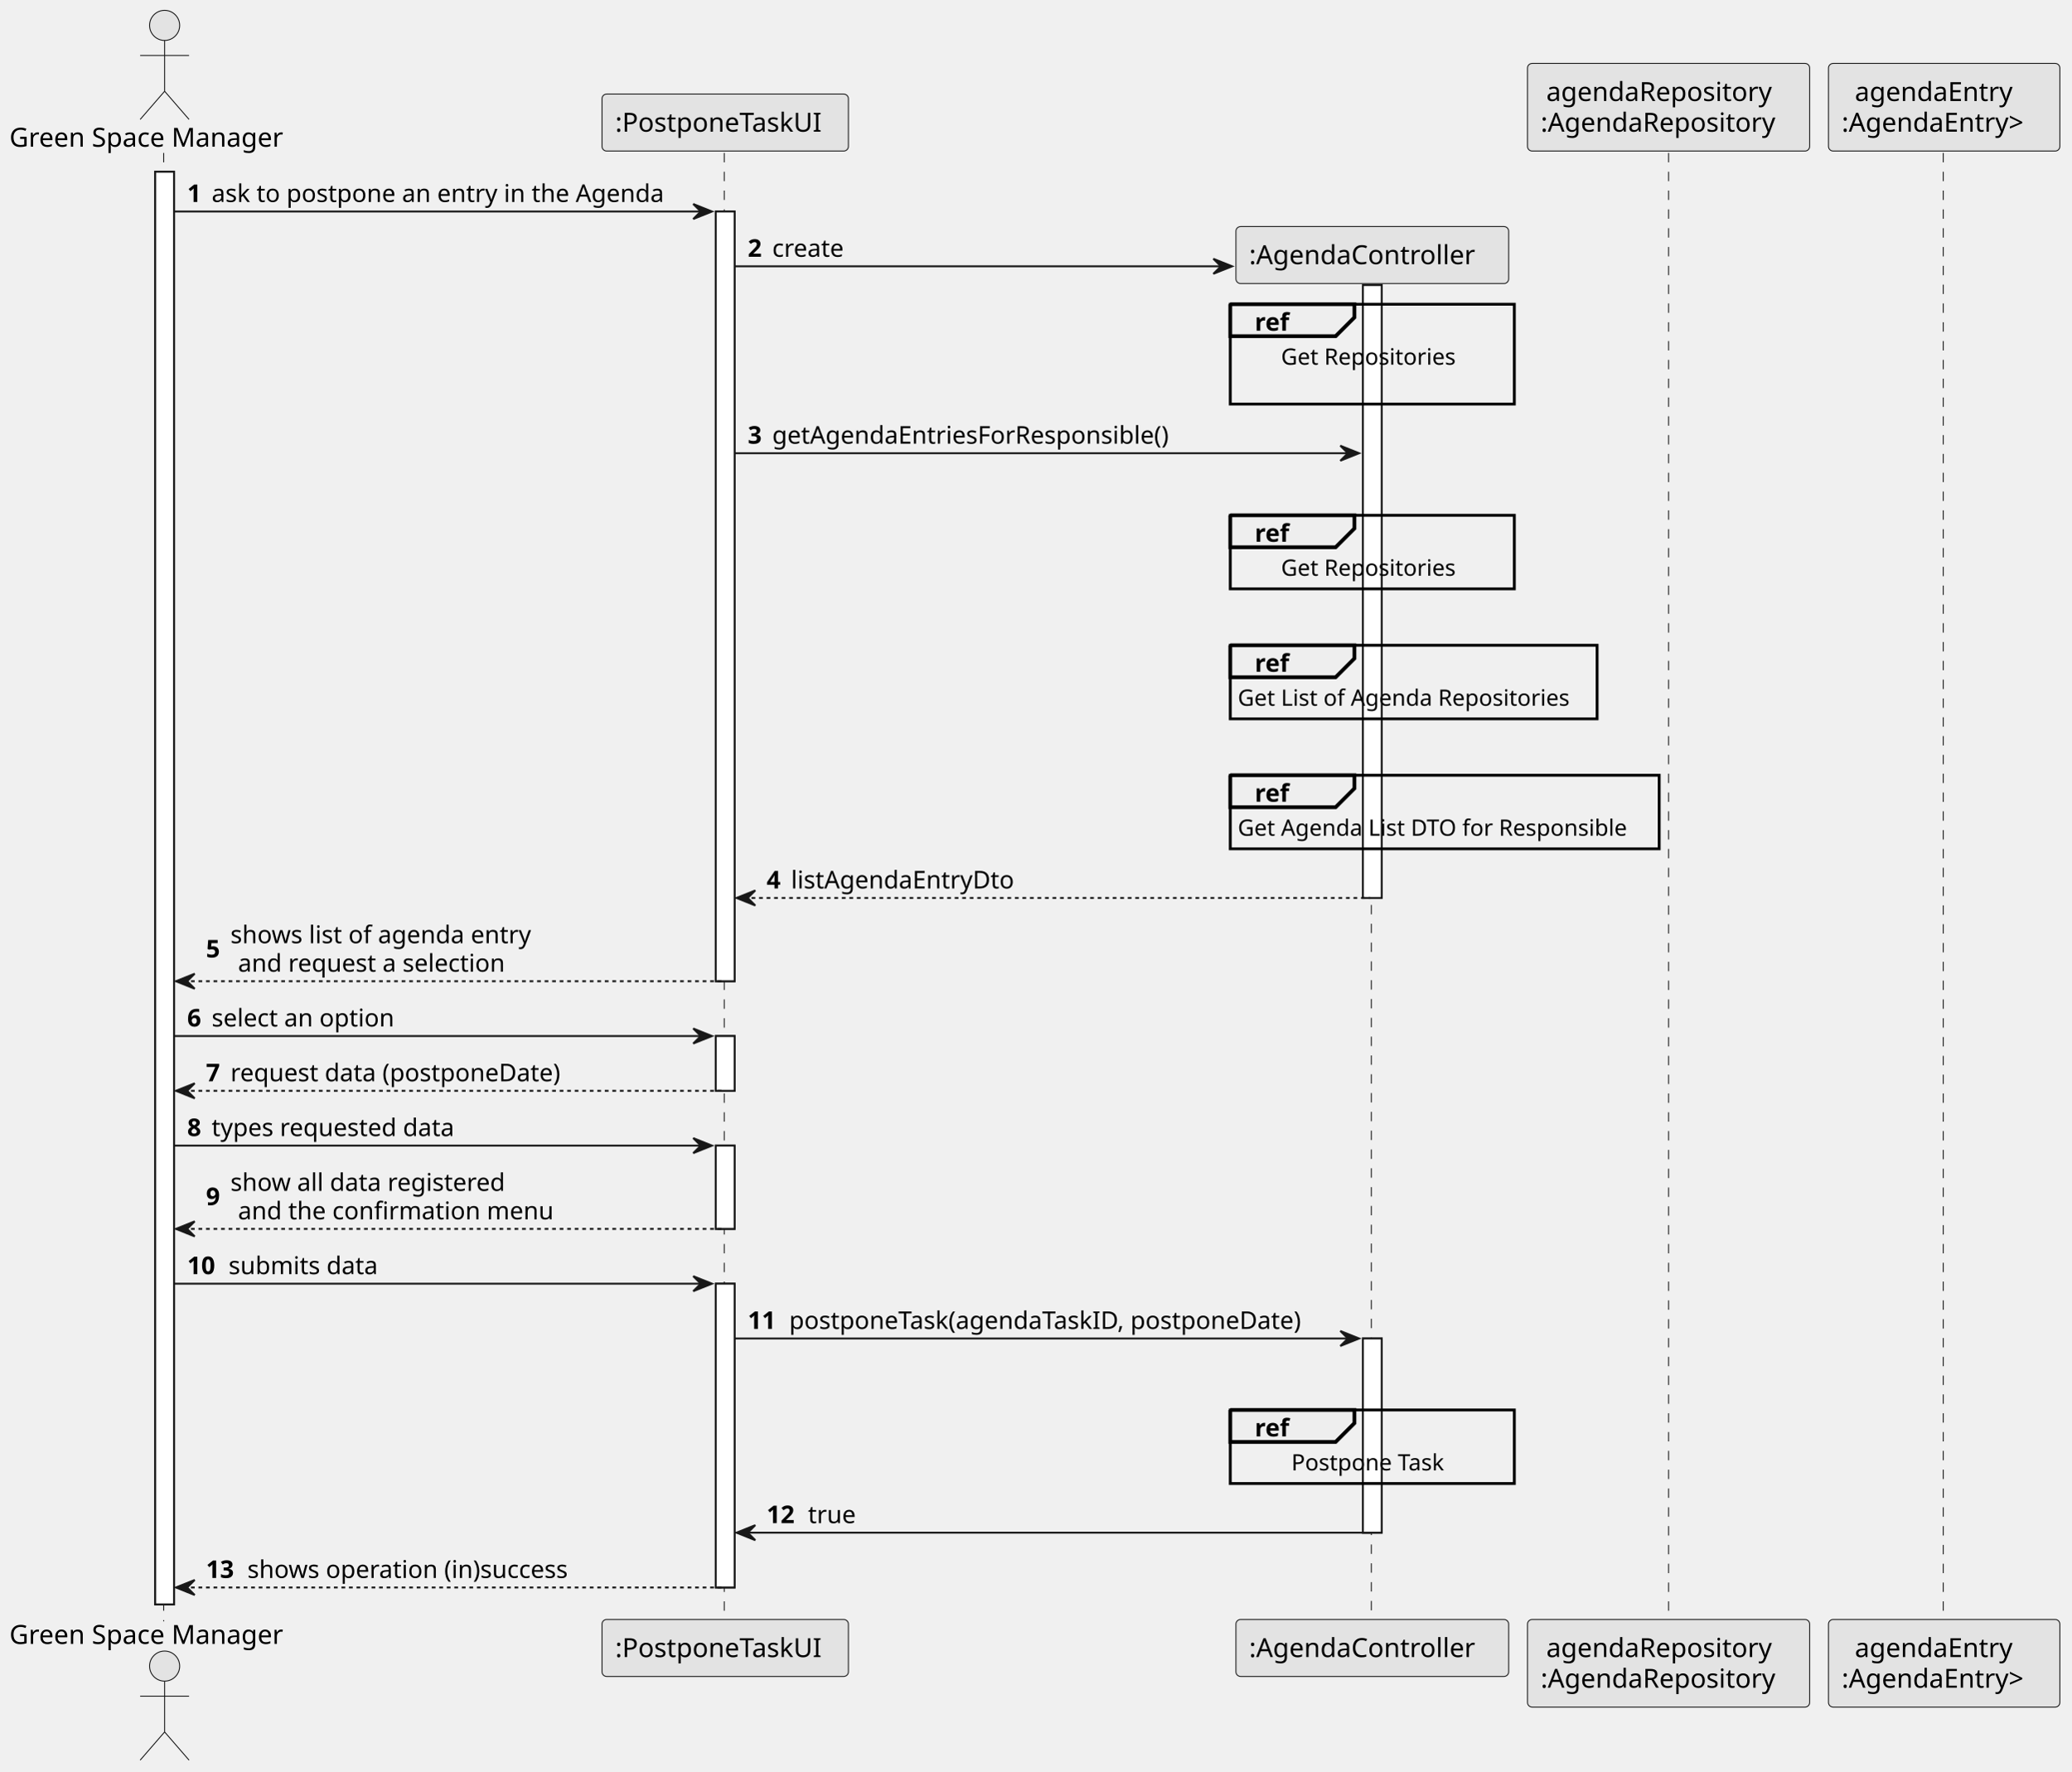
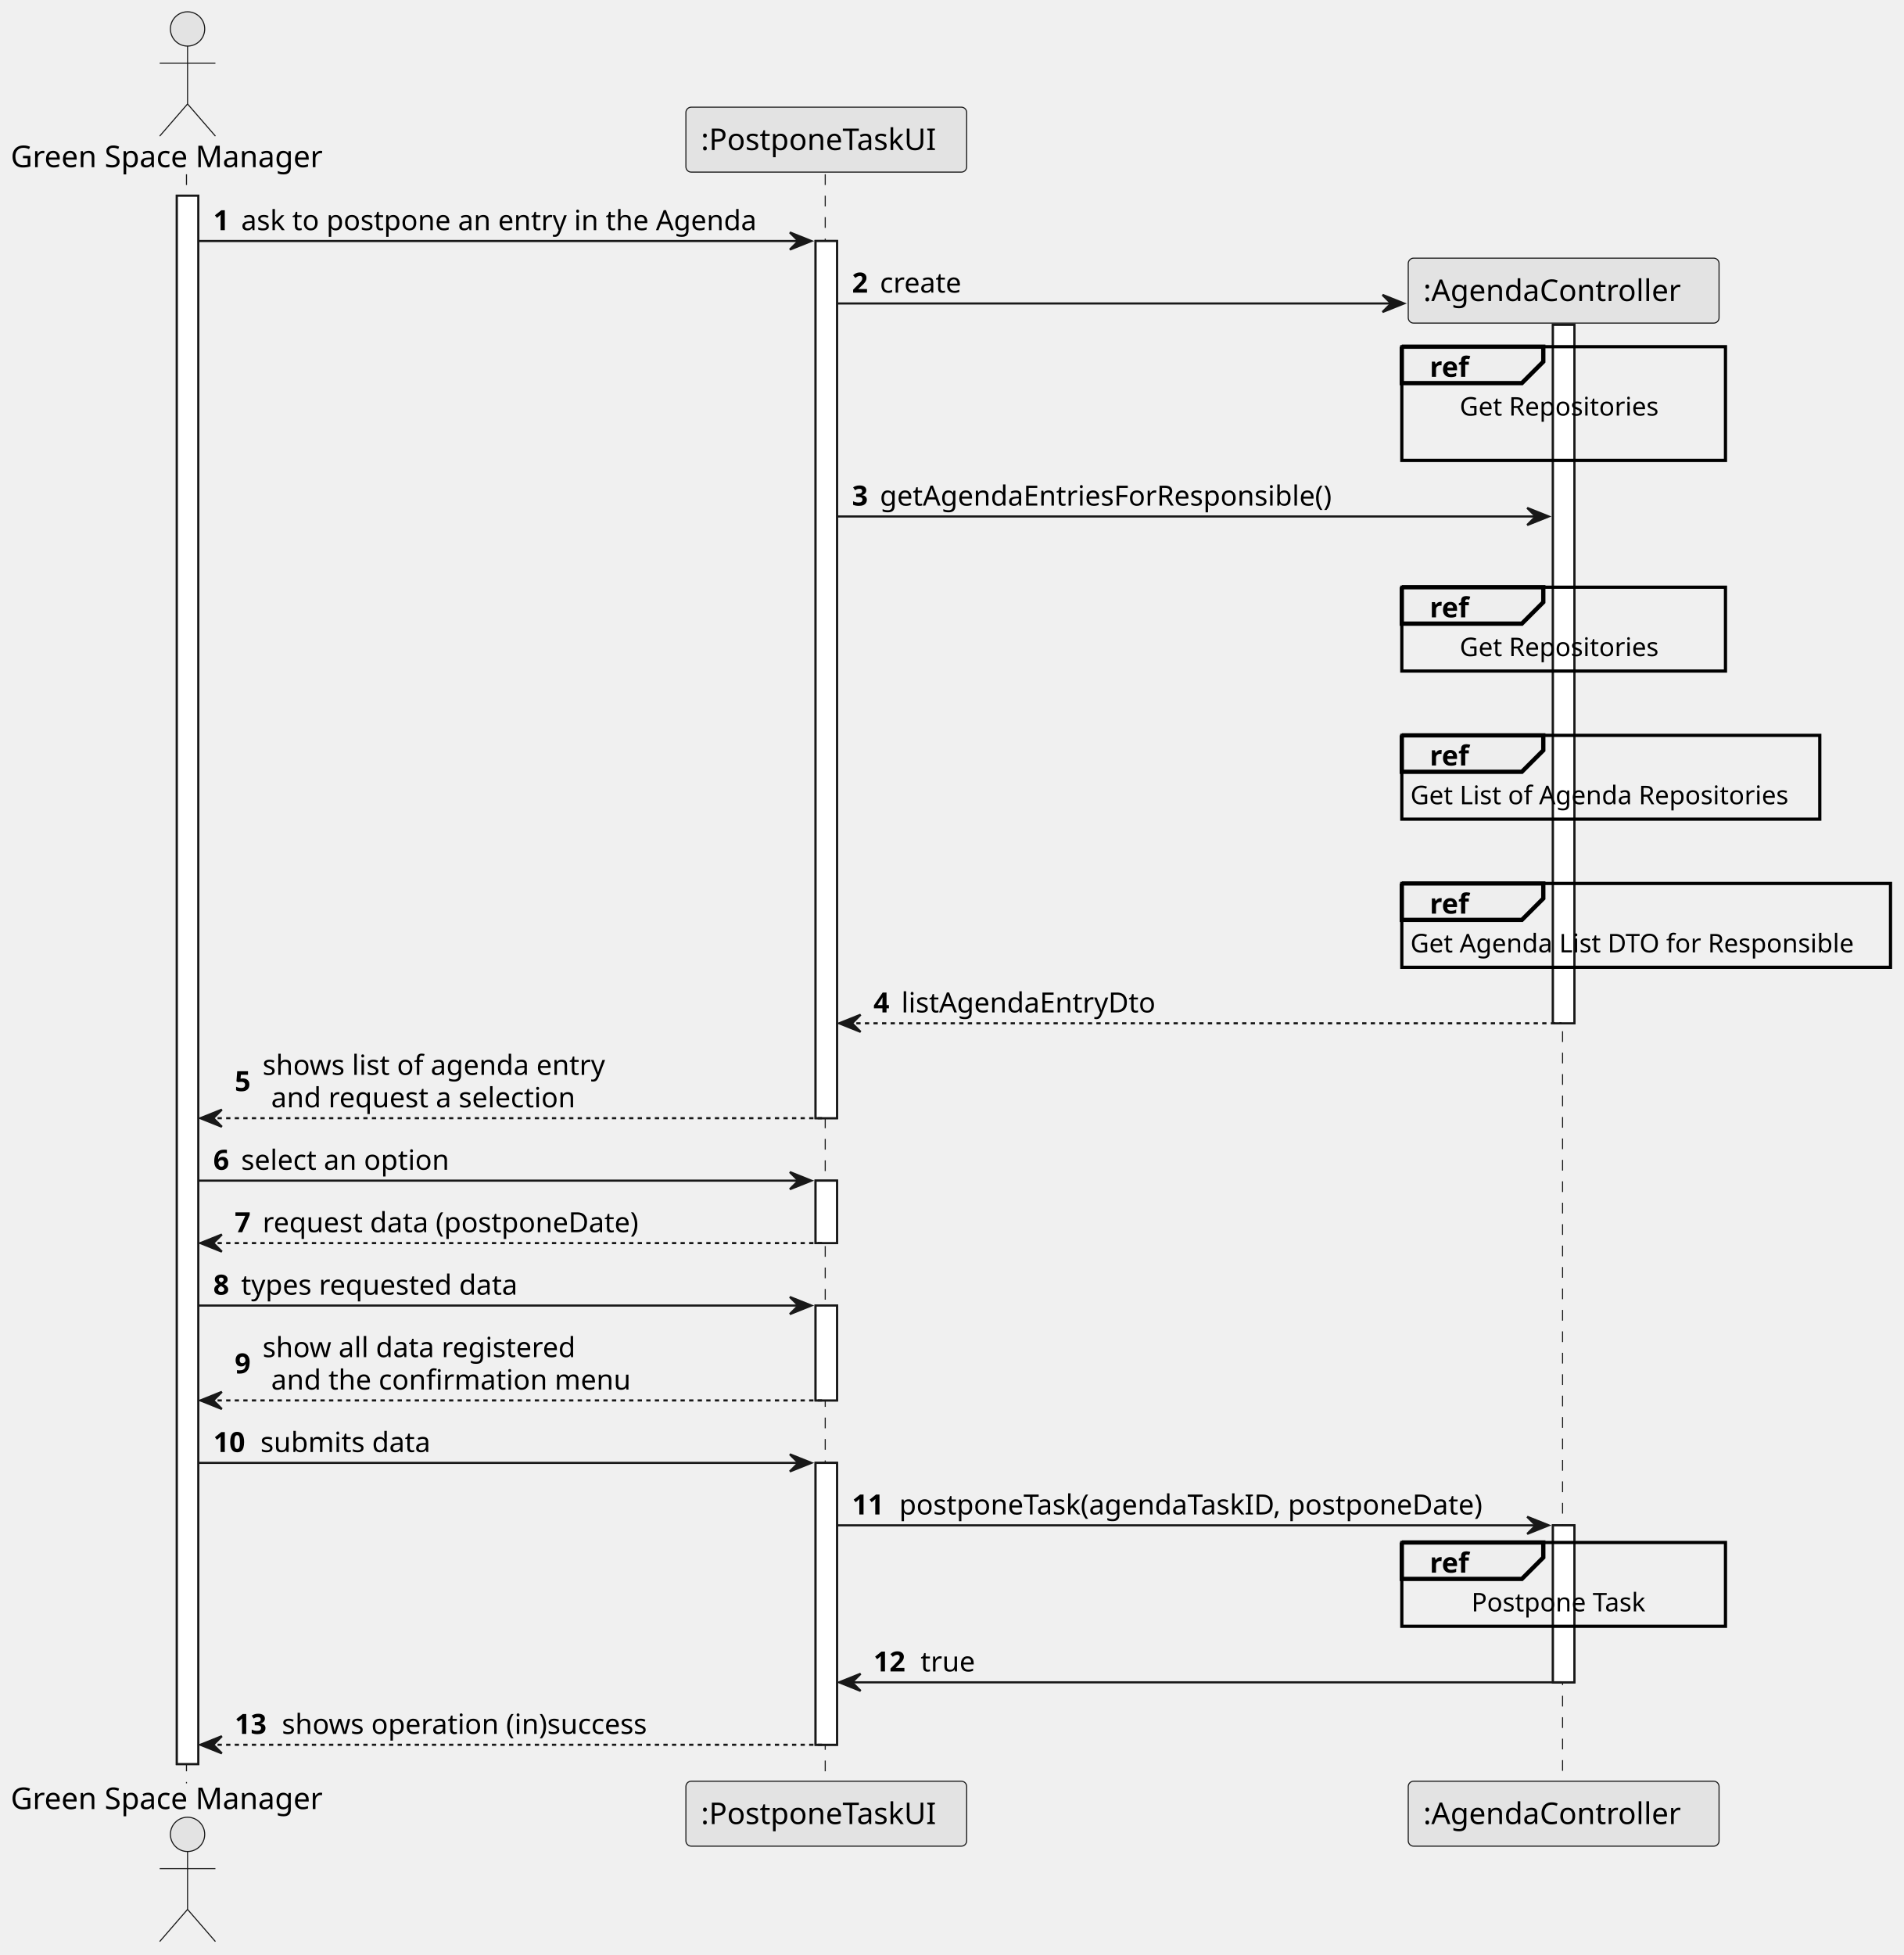
- <svg xmlns="http://www.w3.org/2000/svg" contentStyleType="text/css" height="942px" preserveAspectRatio="none" style="width:1101px;height:942px;background:#FFFFFF;" version="1.1" viewBox="0 0 1101 942" width="1101px" zoomAndPan="magnify">
+ <svg xmlns="http://www.w3.org/2000/svg" contentStyleType="text/css" height="912px" preserveAspectRatio="none" style="width:888px;height:912px;background:#FFFFFF;" version="1.1" viewBox="0 0 888 912" width="888px" zoomAndPan="magnify">
  <defs />
  <g>
-     <rect fill="#FFFFFF" height="761.633" style="stroke:#181818;stroke-width:1.0;" width="10" x="82.5" y="91.297" />
+     <rect fill="#FFFFFF" height="731.633" style="stroke:#181818;stroke-width:1.0;" width="10" x="82.5" y="91.297" />
    <rect fill="#FFFFFF" height="409.203" style="stroke:#181818;stroke-width:1.0;" width="10" x="380.5" y="112.43" />
    <rect fill="#FFFFFF" height="29.133" style="stroke:#181818;stroke-width:1.0;" width="10" x="380.5" y="550.766" />
    <rect fill="#FFFFFF" height="44.266" style="stroke:#181818;stroke-width:1.0;" width="10" x="380.5" y="609.031" />
-     <rect fill="#FFFFFF" height="161.5" style="stroke:#181818;stroke-width:1.0;" width="10" x="380.5" y="682.43" />
+     <rect fill="#FFFFFF" height="131.5" style="stroke:#181818;stroke-width:1.0;" width="10" x="380.5" y="682.43" />
    <rect fill="#FFFFFF" height="325.805" style="stroke:#181818;stroke-width:1.0;" width="10" x="724.5" y="151.562" />
-     <rect fill="#FFFFFF" height="103.234" style="stroke:#181818;stroke-width:1.0;" width="10" x="724.5" y="711.562" />
-     <line style="stroke:#181818;stroke-width:0.5;stroke-dasharray:5.0,5.0;" x1="87" x2="87" y1="81.297" y2="861.93" />
-     <line style="stroke:#181818;stroke-width:0.5;stroke-dasharray:5.0,5.0;" x1="385" x2="385" y1="81.297" y2="861.93" />
-     <line style="stroke:#181818;stroke-width:0.5;stroke-dasharray:5.0,5.0;" x1="729" x2="729" y1="151.078" y2="861.93" />
-     <line style="stroke:#181818;stroke-width:0.5;stroke-dasharray:5.0,5.0;" x1="887" x2="887" y1="81.297" y2="861.93" />
-     <line style="stroke:#181818;stroke-width:0.5;stroke-dasharray:5.0,5.0;" x1="1033" x2="1033" y1="81.297" y2="861.93" />
+     <rect fill="#FFFFFF" height="73.234" style="stroke:#181818;stroke-width:1.0;" width="10" x="724.5" y="711.562" />
+     <line style="stroke:#181818;stroke-width:0.5;stroke-dasharray:5.0,5.0;" x1="87" x2="87" y1="81.297" y2="831.93" />
+     <line style="stroke:#181818;stroke-width:0.5;stroke-dasharray:5.0,5.0;" x1="385" x2="385" y1="81.297" y2="831.93" />
+     <line style="stroke:#181818;stroke-width:0.5;stroke-dasharray:5.0,5.0;" x1="729" x2="729" y1="151.078" y2="831.93" />
    <text fill="#000000" font-family="sans-serif" font-size="14" lengthAdjust="spacing" textLength="159" x="5" y="77.995">Green Space Manager</text>
    <ellipse cx="87.5" cy="13.5" fill="#E3E3E3" rx="8" ry="8" style="stroke:#181818;stroke-width:0.5;" />
    <path d="M87.5,21.5 L87.5,48.5 M74.5,29.5 L100.5,29.5 M87.5,48.5 L74.5,63.5 M87.5,48.5 L100.5,63.5 " fill="none" style="stroke:#181818;stroke-width:0.5;" />
-     <text fill="#000000" font-family="sans-serif" font-size="14" lengthAdjust="spacing" textLength="159" x="5" y="873.925">Green Space Manager</text>
-     <ellipse cx="87.5" cy="885.727" fill="#E3E3E3" rx="8" ry="8" style="stroke:#181818;stroke-width:0.5;" />
-     <path d="M87.5,893.727 L87.5,920.727 M74.5,901.727 L100.5,901.727 M87.5,920.727 L74.5,935.727 M87.5,920.727 L100.5,935.727 " fill="none" style="stroke:#181818;stroke-width:0.5;" />
+     <text fill="#000000" font-family="sans-serif" font-size="14" lengthAdjust="spacing" textLength="159" x="5" y="843.925">Green Space Manager</text>
+     <ellipse cx="87.5" cy="855.727" fill="#E3E3E3" rx="8" ry="8" style="stroke:#181818;stroke-width:0.5;" />
+     <path d="M87.5,863.727 L87.5,890.727 M74.5,871.727 L100.5,871.727 M87.5,890.727 L74.5,905.727 M87.5,890.727 L100.5,905.727 " fill="none" style="stroke:#181818;stroke-width:0.5;" />
    <rect fill="#E3E3E3" height="30.297" rx="2.5" ry="2.5" style="stroke:#181818;stroke-width:0.5;" width="131" x="320" y="50" />
    <text fill="#000000" font-family="sans-serif" font-size="14" lengthAdjust="spacing" textLength="117" x="327" y="69.995">:PostponeTaskUI</text>
-     <rect fill="#E3E3E3" height="30.297" rx="2.5" ry="2.5" style="stroke:#181818;stroke-width:0.5;" width="131" x="320" y="860.93" />
-     <text fill="#000000" font-family="sans-serif" font-size="14" lengthAdjust="spacing" textLength="117" x="327" y="880.925">:PostponeTaskUI</text>
-     <rect fill="#E3E3E3" height="30.297" rx="2.5" ry="2.5" style="stroke:#181818;stroke-width:0.5;" width="145" x="657" y="860.93" />
-     <text fill="#000000" font-family="sans-serif" font-size="14" lengthAdjust="spacing" textLength="131" x="664" y="880.925">:AgendaController</text>
-     <rect fill="#E3E3E3" height="46.594" rx="2.5" ry="2.5" style="stroke:#181818;stroke-width:0.5;" width="150" x="812" y="33.703" />
-     <text fill="#000000" font-family="sans-serif" font-size="14" lengthAdjust="spacing" textLength="130" x="822" y="53.698">agendaRepository</text>
-     <text fill="#000000" font-family="sans-serif" font-size="14" lengthAdjust="spacing" textLength="136" x="819" y="69.995">:AgendaRepository</text>
-     <rect fill="#E3E3E3" height="46.594" rx="2.5" ry="2.5" style="stroke:#181818;stroke-width:0.5;" width="150" x="812" y="860.93" />
-     <text fill="#000000" font-family="sans-serif" font-size="14" lengthAdjust="spacing" textLength="130" x="822" y="880.925">agendaRepository</text>
-     <text fill="#000000" font-family="sans-serif" font-size="14" lengthAdjust="spacing" textLength="136" x="819" y="897.222">:AgendaRepository</text>
-     <rect fill="#E3E3E3" height="46.594" rx="2.5" ry="2.5" style="stroke:#181818;stroke-width:0.5;" width="123" x="972" y="33.703" />
-     <text fill="#000000" font-family="sans-serif" font-size="14" lengthAdjust="spacing" textLength="91" x="986" y="53.698">agendaEntry</text>
-     <text fill="#000000" font-family="sans-serif" font-size="14" lengthAdjust="spacing" textLength="109" x="979" y="69.995">:AgendaEntry&gt;</text>
-     <rect fill="#E3E3E3" height="46.594" rx="2.5" ry="2.5" style="stroke:#181818;stroke-width:0.5;" width="123" x="972" y="860.93" />
-     <text fill="#000000" font-family="sans-serif" font-size="14" lengthAdjust="spacing" textLength="91" x="986" y="880.925">agendaEntry</text>
-     <text fill="#000000" font-family="sans-serif" font-size="14" lengthAdjust="spacing" textLength="109" x="979" y="897.222">:AgendaEntry&gt;</text>
-     <rect fill="#FFFFFF" height="761.633" style="stroke:#181818;stroke-width:1.0;" width="10" x="82.5" y="91.297" />
+     <rect fill="#E3E3E3" height="30.297" rx="2.5" ry="2.5" style="stroke:#181818;stroke-width:0.5;" width="131" x="320" y="830.93" />
+     <text fill="#000000" font-family="sans-serif" font-size="14" lengthAdjust="spacing" textLength="117" x="327" y="850.925">:PostponeTaskUI</text>
+     <rect fill="#E3E3E3" height="30.297" rx="2.5" ry="2.5" style="stroke:#181818;stroke-width:0.5;" width="145" x="657" y="830.93" />
+     <text fill="#000000" font-family="sans-serif" font-size="14" lengthAdjust="spacing" textLength="131" x="664" y="850.925">:AgendaController</text>
+     <rect fill="#FFFFFF" height="731.633" style="stroke:#181818;stroke-width:1.0;" width="10" x="82.5" y="91.297" />
    <rect fill="#FFFFFF" height="409.203" style="stroke:#181818;stroke-width:1.0;" width="10" x="380.5" y="112.43" />
    <rect fill="#FFFFFF" height="29.133" style="stroke:#181818;stroke-width:1.0;" width="10" x="380.5" y="550.766" />
    <rect fill="#FFFFFF" height="44.266" style="stroke:#181818;stroke-width:1.0;" width="10" x="380.5" y="609.031" />
-     <rect fill="#FFFFFF" height="161.5" style="stroke:#181818;stroke-width:1.0;" width="10" x="380.5" y="682.43" />
+     <rect fill="#FFFFFF" height="131.5" style="stroke:#181818;stroke-width:1.0;" width="10" x="380.5" y="682.43" />
    <rect fill="#FFFFFF" height="325.805" style="stroke:#181818;stroke-width:1.0;" width="10" x="724.5" y="151.562" />
-     <rect fill="#FFFFFF" height="103.234" style="stroke:#181818;stroke-width:1.0;" width="10" x="724.5" y="711.562" />
+     <rect fill="#FFFFFF" height="73.234" style="stroke:#181818;stroke-width:1.0;" width="10" x="724.5" y="711.562" />
    <polygon fill="#181818" points="368.5,108.43,378.5,112.43,368.5,116.43,372.5,112.43" style="stroke:#181818;stroke-width:1.0;" />
    <line style="stroke:#181818;stroke-width:1.0;" x1="92.5" x2="374.5" y1="112.43" y2="112.43" />
    <text fill="#000000" font-family="sans-serif" font-size="13" font-weight="bold" lengthAdjust="spacing" textLength="9" x="99.5" y="107.364">1</text>
    <text fill="#000000" font-family="sans-serif" font-size="13" lengthAdjust="spacing" textLength="256" x="112.5" y="107.364">ask to postpone an entry in the Agenda</text>
    <polygon fill="#181818" points="645,137.562,655,141.562,645,145.562,649,141.562" style="stroke:#181818;stroke-width:1.0;" />
    <line style="stroke:#181818;stroke-width:1.0;" x1="390.5" x2="651" y1="141.562" y2="141.562" />
    <text fill="#000000" font-family="sans-serif" font-size="13" font-weight="bold" lengthAdjust="spacing" textLength="9" x="397.5" y="136.497">2</text>
    <text fill="#000000" font-family="sans-serif" font-size="13" lengthAdjust="spacing" textLength="41" x="410.5" y="136.497">create</text>
    <rect fill="#E3E3E3" height="30.297" rx="2.5" ry="2.5" style="stroke:#181818;stroke-width:0.5;" width="145" x="657" y="120.43" />
    <text fill="#000000" font-family="sans-serif" font-size="14" lengthAdjust="spacing" textLength="131" x="664" y="140.425">:AgendaController</text>
    <rect fill="none" height="53.07" style="stroke:#000000;stroke-width:1.5;" width="151" x="654" y="161.727" />
    <path d="M654,161.727 L720,161.727 L720,168.727 L710,178.727 L654,178.727 L654,161.727 " fill="#EEEEEE" style="stroke:#000000;stroke-width:2.0;" />
    <text fill="#000000" font-family="sans-serif" font-size="13" font-weight="bold" lengthAdjust="spacing" textLength="21" x="667" y="175.793">ref</text>
    <text fill="#000000" font-family="sans-serif" font-size="12" lengthAdjust="spacing" textLength="97" x="681" y="193.865">Get Repositories</text>
    <text fill="#000000" font-family="sans-serif" font-size="12" lengthAdjust="spacing" textLength="4" x="727.5" y="207.834"> </text>
    <polygon fill="#181818" points="712.5,236.93,722.5,240.93,712.5,244.93,716.5,240.93" style="stroke:#181818;stroke-width:1.0;" />
    <line style="stroke:#181818;stroke-width:1.0;" x1="390.5" x2="718.5" y1="240.93" y2="240.93" />
    <text fill="#000000" font-family="sans-serif" font-size="13" font-weight="bold" lengthAdjust="spacing" textLength="9" x="397.5" y="235.864">3</text>
    <text fill="#000000" font-family="sans-serif" font-size="13" lengthAdjust="spacing" textLength="224" x="410.5" y="235.864">getAgendaEntriesForResponsible()</text>
    <rect fill="none" height="39.102" style="stroke:#000000;stroke-width:1.5;" width="151" x="654" y="273.93" />
    <path d="M654,273.93 L720,273.93 L720,280.93 L710,290.93 L654,290.93 L654,273.93 " fill="#EEEEEE" style="stroke:#000000;stroke-width:2.0;" />
    <text fill="#000000" font-family="sans-serif" font-size="13" font-weight="bold" lengthAdjust="spacing" textLength="21" x="667" y="287.997">ref</text>
    <text fill="#000000" font-family="sans-serif" font-size="12" lengthAdjust="spacing" textLength="97" x="681" y="306.068">Get Repositories</text>
    <rect fill="none" height="39.102" style="stroke:#000000;stroke-width:1.5;" width="195" x="654" y="343.031" />
    <path d="M654,343.031 L720,343.031 L720,350.031 L710,360.031 L654,360.031 L654,343.031 " fill="#EEEEEE" style="stroke:#000000;stroke-width:2.0;" />
    <text fill="#000000" font-family="sans-serif" font-size="13" font-weight="bold" lengthAdjust="spacing" textLength="21" x="667" y="357.098">ref</text>
    <text fill="#000000" font-family="sans-serif" font-size="12" lengthAdjust="spacing" textLength="187" x="658" y="375.17">Get List of Agenda Repositories</text>
    <rect fill="none" height="39.102" style="stroke:#000000;stroke-width:1.5;" width="228" x="654" y="412.133" />
    <path d="M654,412.133 L720,412.133 L720,419.133 L710,429.133 L654,429.133 L654,412.133 " fill="#EEEEEE" style="stroke:#000000;stroke-width:2.0;" />
    <text fill="#000000" font-family="sans-serif" font-size="13" font-weight="bold" lengthAdjust="spacing" textLength="21" x="667" y="426.2">ref</text>
    <text fill="#000000" font-family="sans-serif" font-size="12" lengthAdjust="spacing" textLength="220" x="658" y="444.272">Get Agenda List DTO for Responsible</text>
    <polygon fill="#181818" points="401.5,473.367,391.5,477.367,401.5,481.367,397.5,477.367" style="stroke:#181818;stroke-width:1.0;" />
    <line style="stroke:#181818;stroke-width:1.0;stroke-dasharray:2.0,2.0;" x1="395.5" x2="728.5" y1="477.367" y2="477.367" />
    <text fill="#000000" font-family="sans-serif" font-size="13" font-weight="bold" lengthAdjust="spacing" textLength="9" x="407.5" y="472.301">4</text>
    <text fill="#000000" font-family="sans-serif" font-size="13" lengthAdjust="spacing" textLength="126" x="420.5" y="472.301">listAgendaEntryDto</text>
    <polygon fill="#181818" points="103.5,517.633,93.5,521.633,103.5,525.633,99.5,521.633" style="stroke:#181818;stroke-width:1.0;" />
    <line style="stroke:#181818;stroke-width:1.0;stroke-dasharray:2.0,2.0;" x1="97.5" x2="384.5" y1="521.633" y2="521.633" />
    <text fill="#000000" font-family="sans-serif" font-size="13" font-weight="bold" lengthAdjust="spacing" textLength="9" x="109.5" y="509">5</text>
    <text fill="#000000" font-family="sans-serif" font-size="13" lengthAdjust="spacing" textLength="172" x="122.5" y="501.434">shows list of agenda entry</text>
    <text fill="#000000" font-family="sans-serif" font-size="13" lengthAdjust="spacing" textLength="152" x="126.5" y="516.567">and request a selection</text>
    <polygon fill="#181818" points="368.5,546.766,378.5,550.766,368.5,554.766,372.5,550.766" style="stroke:#181818;stroke-width:1.0;" />
    <line style="stroke:#181818;stroke-width:1.0;" x1="92.5" x2="374.5" y1="550.766" y2="550.766" />
    <text fill="#000000" font-family="sans-serif" font-size="13" font-weight="bold" lengthAdjust="spacing" textLength="9" x="99.5" y="545.7">6</text>
    <text fill="#000000" font-family="sans-serif" font-size="13" lengthAdjust="spacing" textLength="104" x="112.5" y="545.7">select an option</text>
    <polygon fill="#181818" points="103.5,575.898,93.5,579.898,103.5,583.898,99.5,579.898" style="stroke:#181818;stroke-width:1.0;" />
    <line style="stroke:#181818;stroke-width:1.0;stroke-dasharray:2.0,2.0;" x1="97.5" x2="384.5" y1="579.898" y2="579.898" />
    <text fill="#000000" font-family="sans-serif" font-size="13" font-weight="bold" lengthAdjust="spacing" textLength="9" x="109.5" y="574.832">7</text>
    <text fill="#000000" font-family="sans-serif" font-size="13" lengthAdjust="spacing" textLength="187" x="122.5" y="574.832">request data (postponeDate)</text>
    <polygon fill="#181818" points="368.5,605.031,378.5,609.031,368.5,613.031,372.5,609.031" style="stroke:#181818;stroke-width:1.0;" />
    <line style="stroke:#181818;stroke-width:1.0;" x1="92.5" x2="374.5" y1="609.031" y2="609.031" />
    <text fill="#000000" font-family="sans-serif" font-size="13" font-weight="bold" lengthAdjust="spacing" textLength="9" x="99.5" y="603.965">8</text>
    <text fill="#000000" font-family="sans-serif" font-size="13" lengthAdjust="spacing" textLength="138" x="112.5" y="603.965">types requested data</text>
    <polygon fill="#181818" points="103.5,649.297,93.5,653.297,103.5,657.297,99.5,653.297" style="stroke:#181818;stroke-width:1.0;" />
    <line style="stroke:#181818;stroke-width:1.0;stroke-dasharray:2.0,2.0;" x1="97.5" x2="384.5" y1="653.297" y2="653.297" />
    <text fill="#000000" font-family="sans-serif" font-size="13" font-weight="bold" lengthAdjust="spacing" textLength="9" x="109.5" y="640.665">9</text>
    <text fill="#000000" font-family="sans-serif" font-size="13" lengthAdjust="spacing" textLength="157" x="122.5" y="633.098">show all data registered</text>
    <text fill="#000000" font-family="sans-serif" font-size="13" lengthAdjust="spacing" textLength="177" x="126.5" y="648.231">and the confirmation menu</text>
    <polygon fill="#181818" points="368.5,678.43,378.5,682.43,368.5,686.43,372.5,682.43" style="stroke:#181818;stroke-width:1.0;" />
    <line style="stroke:#181818;stroke-width:1.0;" x1="92.5" x2="374.5" y1="682.43" y2="682.43" />
    <text fill="#000000" font-family="sans-serif" font-size="13" font-weight="bold" lengthAdjust="spacing" textLength="18" x="99.5" y="677.364">10</text>
    <text fill="#000000" font-family="sans-serif" font-size="13" lengthAdjust="spacing" textLength="85" x="121.5" y="677.364">submits data</text>
    <polygon fill="#181818" points="712.5,707.562,722.5,711.562,712.5,715.562,716.5,711.562" style="stroke:#181818;stroke-width:1.0;" />
    <line style="stroke:#181818;stroke-width:1.0;" x1="390.5" x2="718.5" y1="711.562" y2="711.562" />
    <text fill="#000000" font-family="sans-serif" font-size="13" font-weight="bold" lengthAdjust="spacing" textLength="18" x="397.5" y="706.497">11</text>
    <text fill="#000000" font-family="sans-serif" font-size="13" lengthAdjust="spacing" textLength="293" x="419.5" y="706.497">postponeTask(agendaTaskID, postponeDate)</text>
-     <rect fill="none" height="39.102" style="stroke:#000000;stroke-width:1.5;" width="151" x="654" y="749.562" />
-     <path d="M654,749.562 L720,749.562 L720,756.562 L710,766.562 L654,766.562 L654,749.562 " fill="#EEEEEE" style="stroke:#000000;stroke-width:2.0;" />
-     <text fill="#000000" font-family="sans-serif" font-size="13" font-weight="bold" lengthAdjust="spacing" textLength="21" x="667" y="763.629">ref</text>
-     <text fill="#000000" font-family="sans-serif" font-size="12" lengthAdjust="spacing" textLength="86" x="686.5" y="781.701">Postpone Task</text>
-     <polygon fill="#181818" points="401.5,810.797,391.5,814.797,401.5,818.797,397.5,814.797" style="stroke:#181818;stroke-width:1.0;" />
-     <line style="stroke:#181818;stroke-width:1.0;" x1="395.5" x2="728.5" y1="814.797" y2="814.797" />
-     <text fill="#000000" font-family="sans-serif" font-size="13" font-weight="bold" lengthAdjust="spacing" textLength="18" x="407.5" y="809.731">12</text>
-     <text fill="#000000" font-family="sans-serif" font-size="13" lengthAdjust="spacing" textLength="26" x="429.5" y="809.731">true</text>
-     <polygon fill="#181818" points="103.5,839.93,93.5,843.93,103.5,847.93,99.5,843.93" style="stroke:#181818;stroke-width:1.0;" />
-     <line style="stroke:#181818;stroke-width:1.0;stroke-dasharray:2.0,2.0;" x1="97.5" x2="384.5" y1="843.93" y2="843.93" />
-     <text fill="#000000" font-family="sans-serif" font-size="13" font-weight="bold" lengthAdjust="spacing" textLength="18" x="109.5" y="838.864">13</text>
-     <text fill="#000000" font-family="sans-serif" font-size="13" lengthAdjust="spacing" textLength="184" x="131.5" y="838.864">shows operation (in)success</text>
+     <rect fill="none" height="39.102" style="stroke:#000000;stroke-width:1.5;" width="151" x="654" y="719.562" />
+     <path d="M654,719.562 L720,719.562 L720,726.562 L710,736.562 L654,736.562 L654,719.562 " fill="#EEEEEE" style="stroke:#000000;stroke-width:2.0;" />
+     <text fill="#000000" font-family="sans-serif" font-size="13" font-weight="bold" lengthAdjust="spacing" textLength="21" x="667" y="733.629">ref</text>
+     <text fill="#000000" font-family="sans-serif" font-size="12" lengthAdjust="spacing" textLength="86" x="686.5" y="751.701">Postpone Task</text>
+     <polygon fill="#181818" points="401.5,780.797,391.5,784.797,401.5,788.797,397.5,784.797" style="stroke:#181818;stroke-width:1.0;" />
+     <line style="stroke:#181818;stroke-width:1.0;" x1="395.5" x2="728.5" y1="784.797" y2="784.797" />
+     <text fill="#000000" font-family="sans-serif" font-size="13" font-weight="bold" lengthAdjust="spacing" textLength="18" x="407.5" y="779.731">12</text>
+     <text fill="#000000" font-family="sans-serif" font-size="13" lengthAdjust="spacing" textLength="26" x="429.5" y="779.731">true</text>
+     <polygon fill="#181818" points="103.5,809.93,93.5,813.93,103.5,817.93,99.5,813.93" style="stroke:#181818;stroke-width:1.0;" />
+     <line style="stroke:#181818;stroke-width:1.0;stroke-dasharray:2.0,2.0;" x1="97.5" x2="384.5" y1="813.93" y2="813.93" />
+     <text fill="#000000" font-family="sans-serif" font-size="13" font-weight="bold" lengthAdjust="spacing" textLength="18" x="109.5" y="808.864">13</text>
+     <text fill="#000000" font-family="sans-serif" font-size="13" lengthAdjust="spacing" textLength="184" x="131.5" y="808.864">shows operation (in)success</text>
  </g>
</svg>
